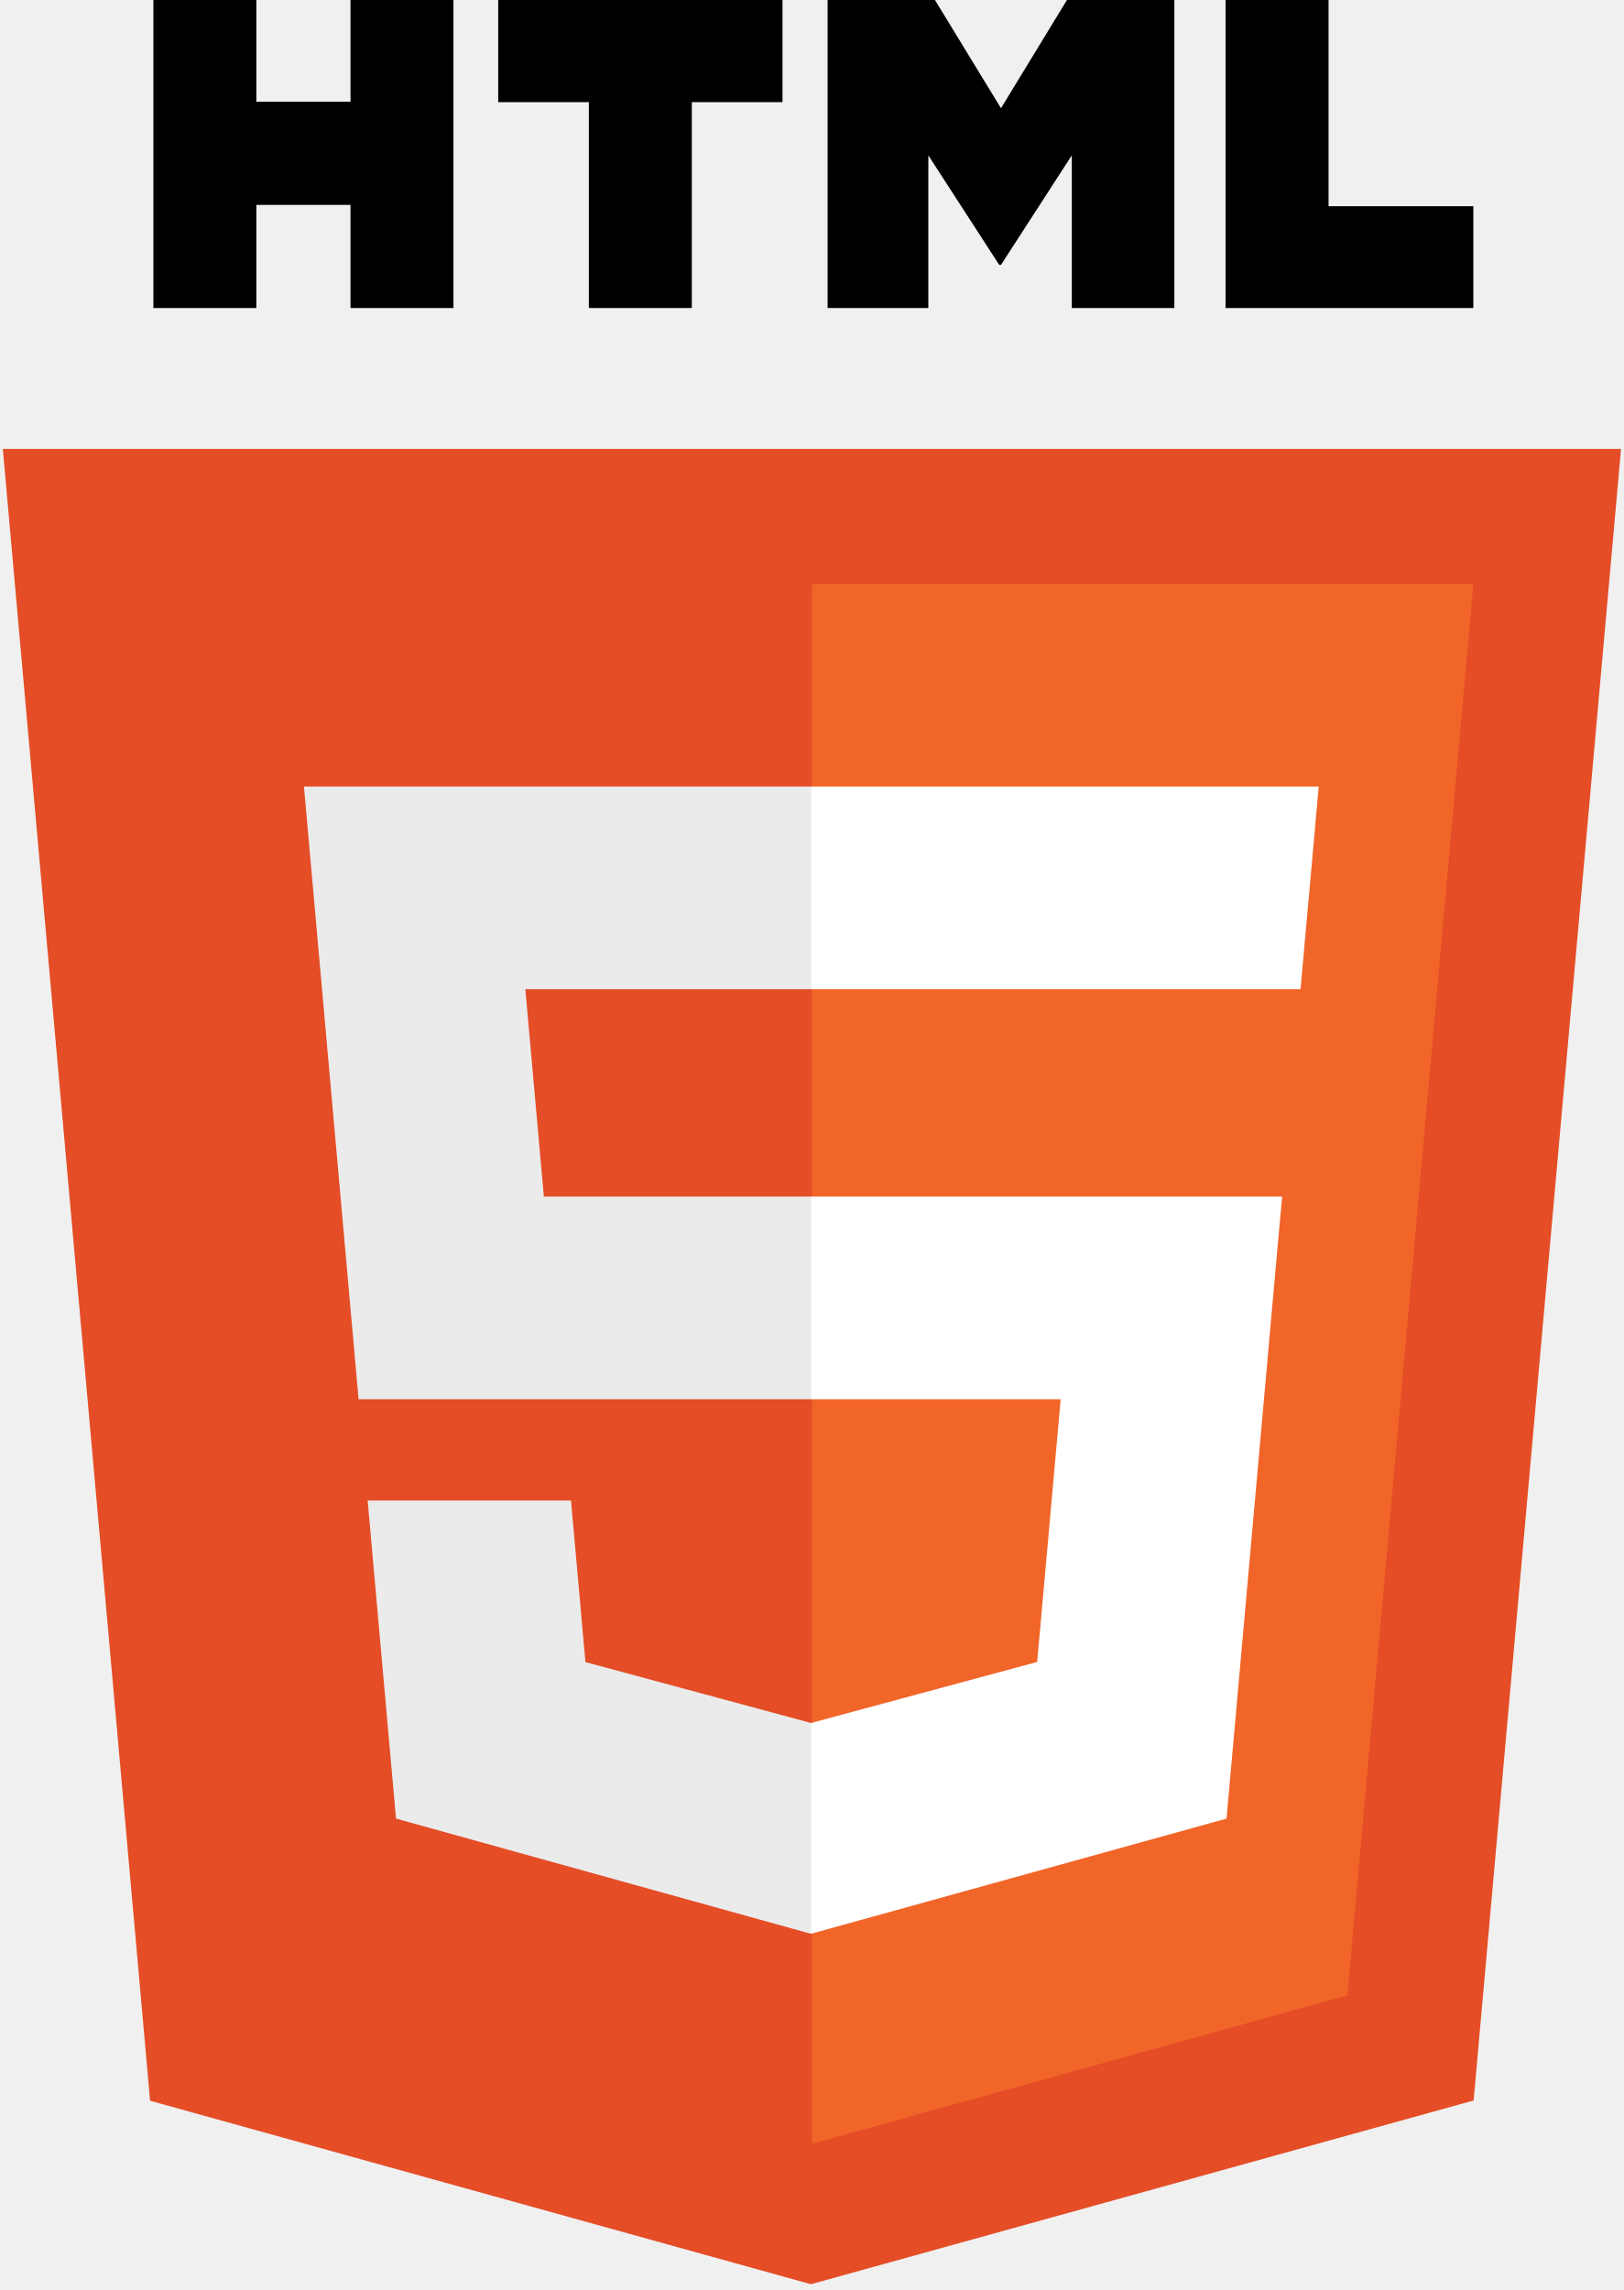
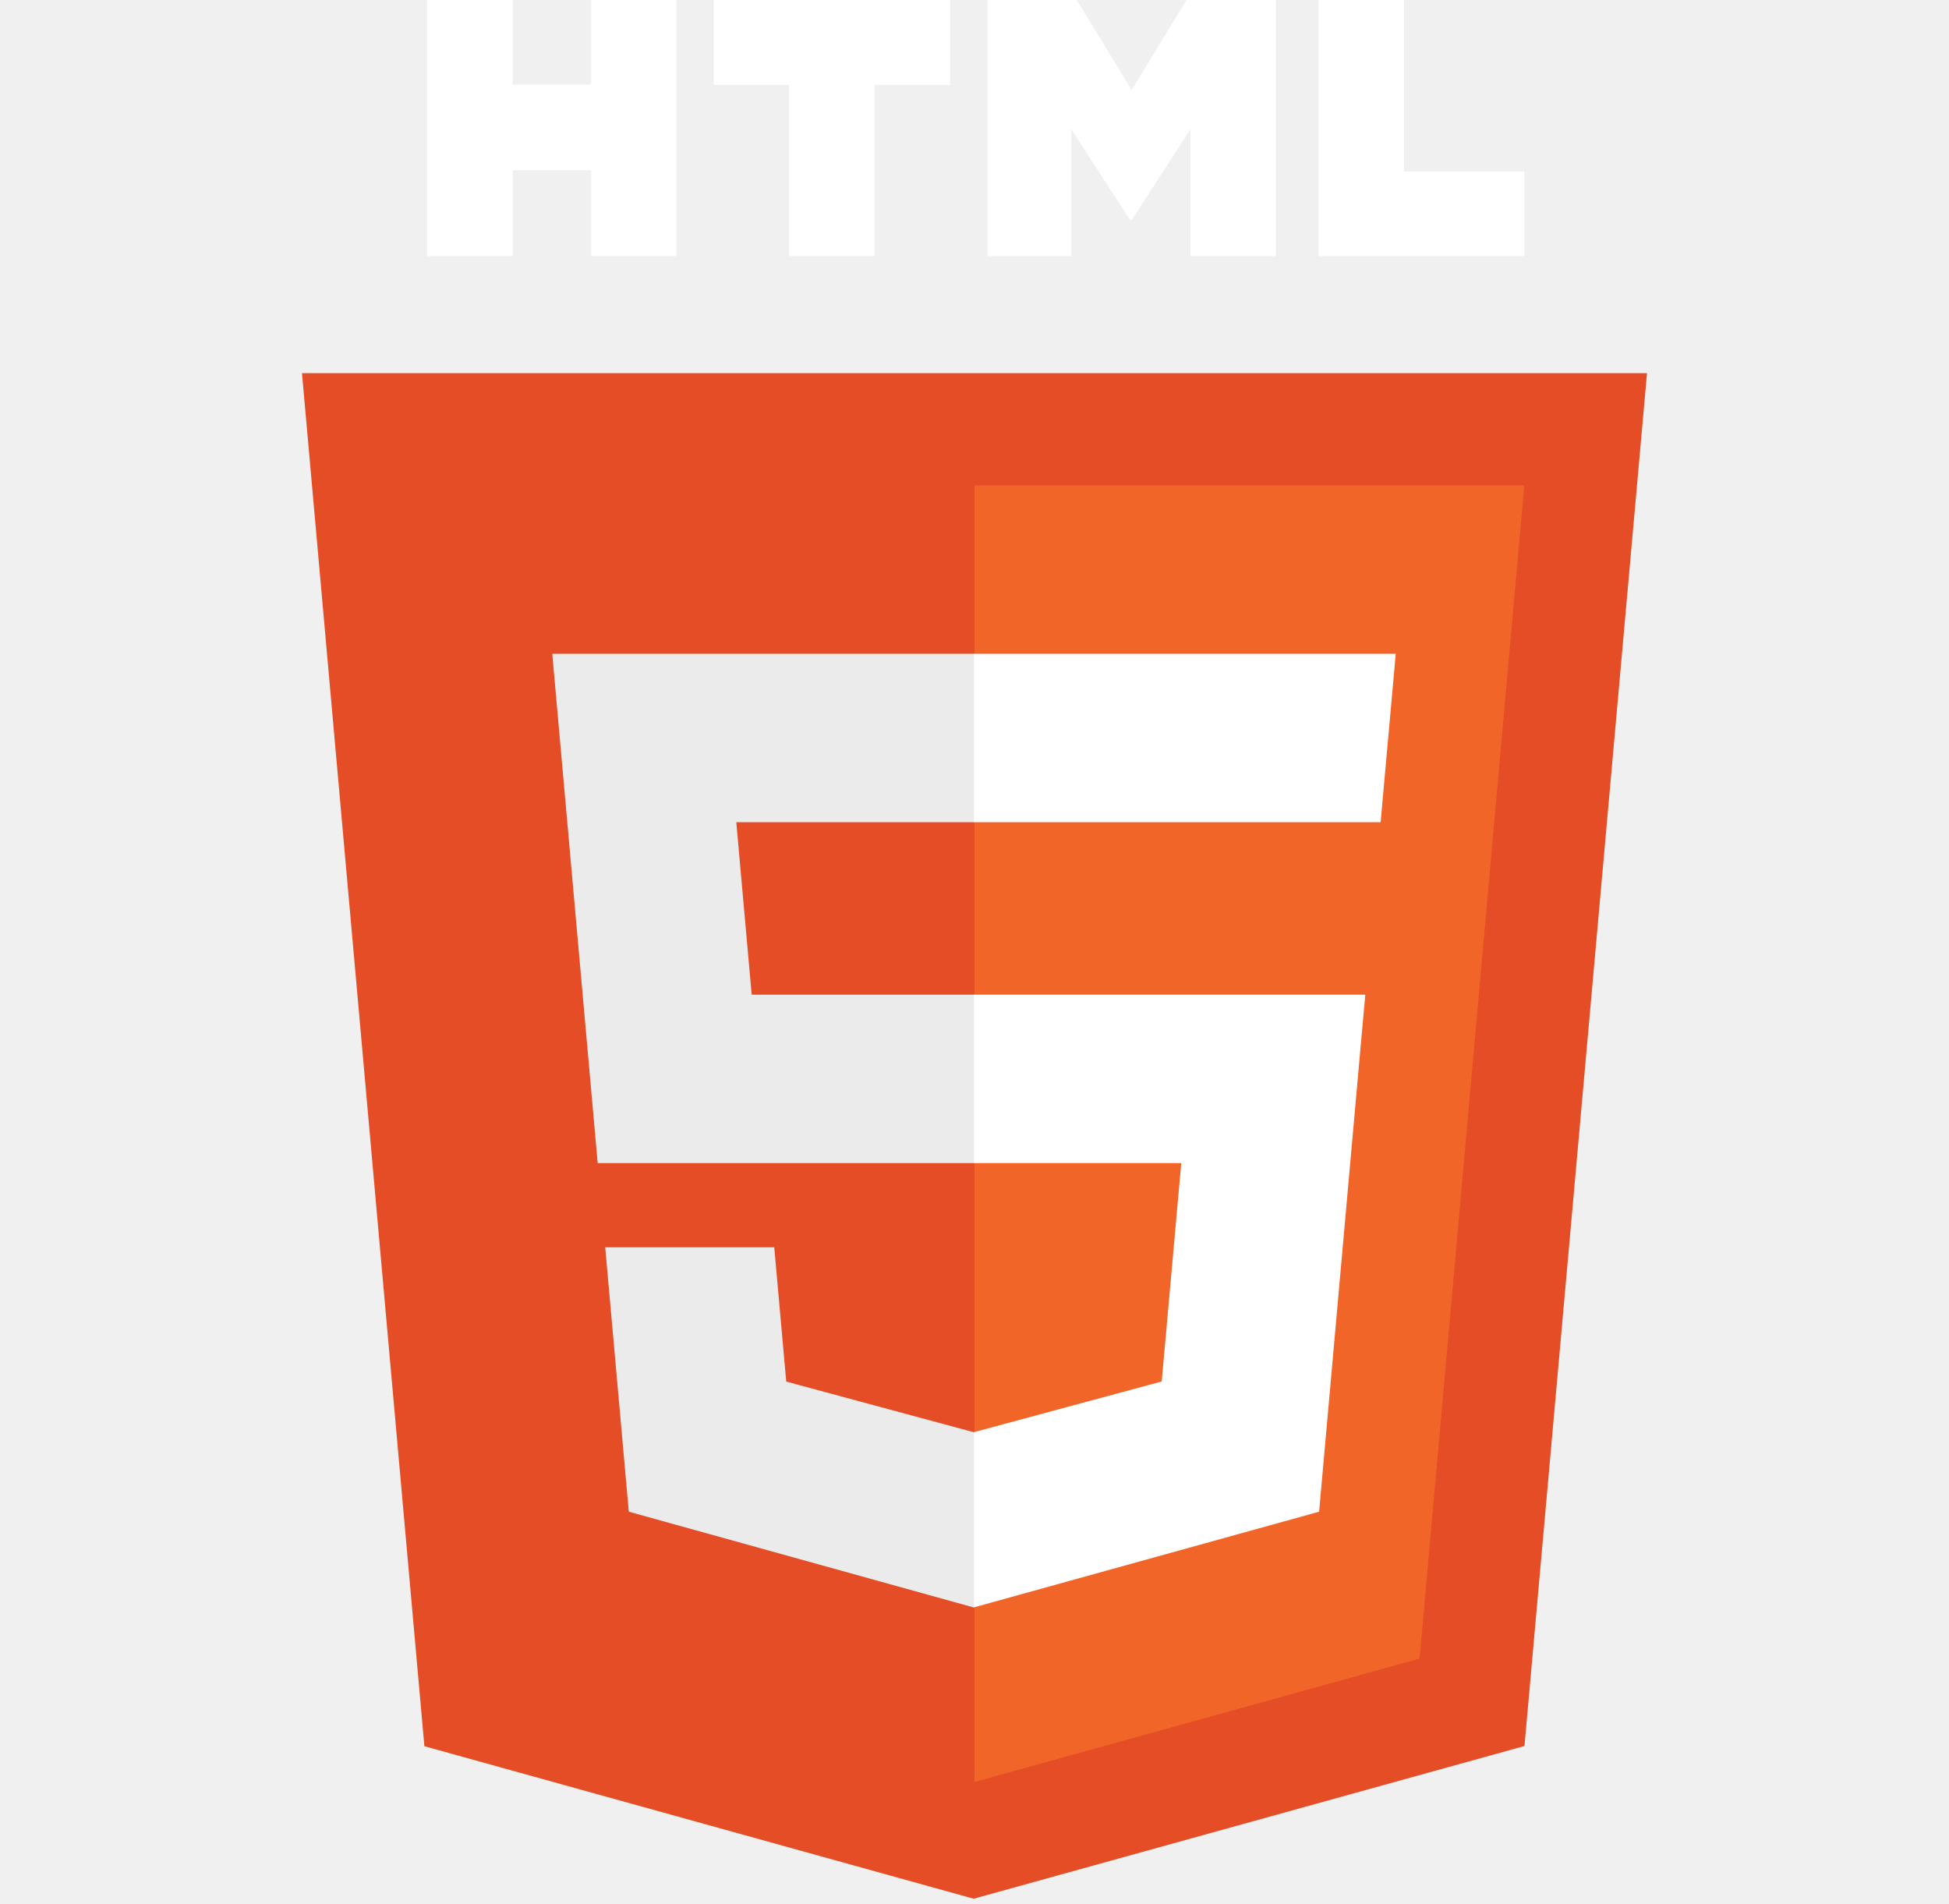
- <svg xmlns="http://www.w3.org/2000/svg" width="256px" height="361px" viewBox="0 0 256 361" version="1.1" preserveAspectRatio="xMidYMid">
+ <svg xmlns="http://www.w3.org/2000/svg" width="256px" height="250px" viewBox="0 0 256 361" version="1.1" preserveAspectRatio="xMidYMid">
  <g>
    <path d="M255.555,70.766 L232.314,331.125 L127.844,360.088 L23.662,331.166 L0.445,70.766 L255.555,70.766 L255.555,70.766 Z" fill="#E44D26" />
    <path d="M128,337.95 L212.417,314.547 L232.278,92.057 L128,92.057 L128,337.95 L128,337.95 Z" fill="#F16529" />
    <path d="M82.82,155.932 L128,155.932 L128,123.995 L47.917,123.995 L48.681,132.563 L56.531,220.573 L128,220.573 L128,188.636 L85.739,188.636 L82.82,155.932 L82.82,155.932 Z" fill="#EBEBEB" />
    <path d="M90.018,236.542 L57.958,236.542 L62.432,286.688 L127.853,304.849 L128,304.808 L128,271.58 L127.86,271.617 L92.292,262.013 L90.018,236.542 L90.018,236.542 Z" fill="#EBEBEB" />
-     <path d="M24.181,0 L40.411,0 L40.411,16.035 L55.257,16.035 L55.257,0 L71.488,0 L71.488,48.558 L55.258,48.558 L55.258,32.298 L40.411,32.298 L40.411,48.558 L24.181,48.558 L24.181,0 L24.181,0 L24.181,0 Z" fill="#000000" />
-     <path d="M92.831,16.103 L78.543,16.103 L78.543,0 L123.357,0 L123.357,16.103 L109.062,16.103 L109.062,48.558 L92.832,48.558 L92.832,16.103 L92.831,16.103 L92.831,16.103 Z" fill="#000000" />
-     <path d="M130.469,0 L147.393,0 L157.803,17.062 L168.203,0 L185.132,0 L185.132,48.558 L168.969,48.558 L168.969,24.49 L157.803,41.755 L157.524,41.755 L146.35,24.49 L146.35,48.558 L130.469,48.558 L130.469,0 L130.469,0 Z" fill="#000000" />
-     <path d="M193.21,0 L209.445,0 L209.445,32.508 L232.269,32.508 L232.269,48.558 L193.21,48.558 L193.21,0 L193.21,0 Z" fill="#000000" />
+     <path d="M24.181,0 L40.411,0 L40.411,16.035 L55.257,16.035 L55.257,0 L71.488,0 L71.488,48.558 L55.258,48.558 L55.258,32.298 L40.411,32.298 L40.411,48.558 L24.181,48.558 L24.181,0 L24.181,0 L24.181,0 Z" fill="#ffffff" />
+     <path d="M92.831,16.103 L78.543,16.103 L78.543,0 L123.357,0 L123.357,16.103 L109.062,16.103 L109.062,48.558 L92.832,48.558 L92.832,16.103 L92.831,16.103 L92.831,16.103 Z" fill="#ffffff" />
+     <path d="M130.469,0 L147.393,0 L157.803,17.062 L168.203,0 L185.132,0 L185.132,48.558 L168.969,48.558 L168.969,24.49 L157.803,41.755 L157.524,41.755 L146.35,24.49 L146.35,48.558 L130.469,48.558 L130.469,0 L130.469,0 Z" fill="#ffffff" />
+     <path d="M193.21,0 L209.445,0 L209.445,32.508 L232.269,32.508 L232.269,48.558 L193.21,48.558 L193.21,0 L193.21,0 Z" fill="#ffffff" />
    <path d="M127.89,220.573 L167.217,220.573 L163.509,261.993 L127.89,271.607 L127.89,304.833 L193.362,286.688 L193.843,281.292 L201.348,197.212 L202.127,188.636 L127.89,188.636 L127.89,220.573 L127.89,220.573 Z" fill="#FFFFFF" />
    <path d="M127.89,155.854 L127.89,155.932 L205.033,155.932 L205.673,148.754 L207.129,132.563 L207.892,123.995 L127.89,123.995 L127.89,155.854 L127.89,155.854 Z" fill="#FFFFFF" />
  </g>
</svg>
